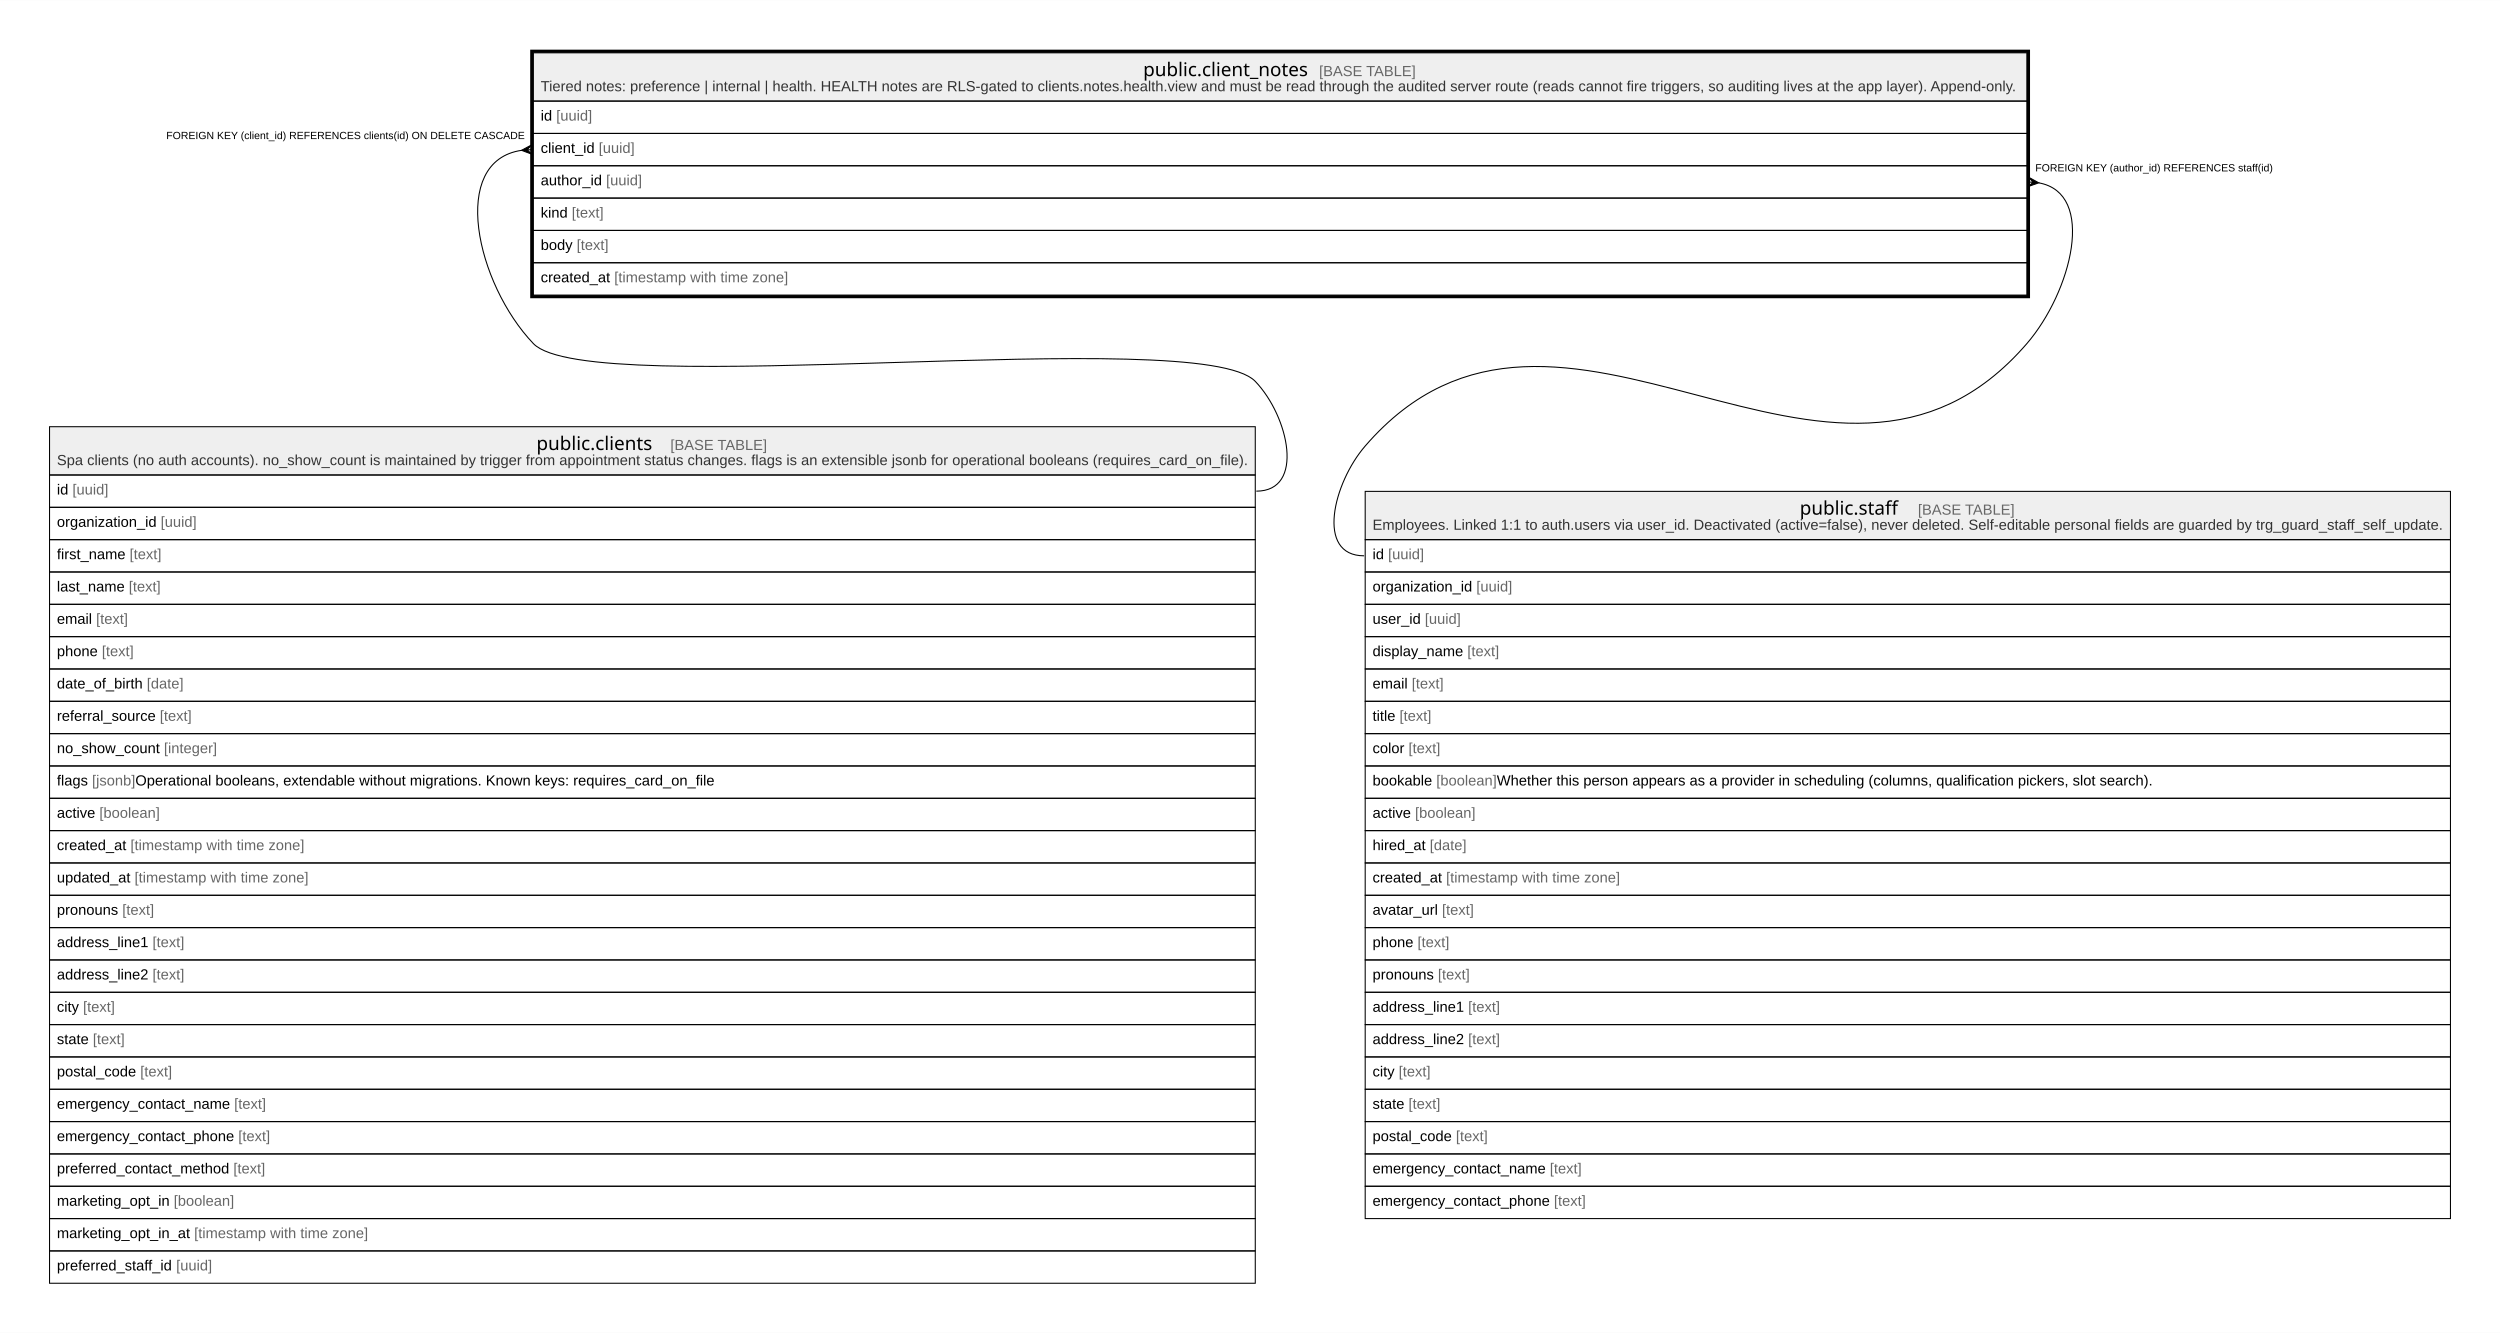
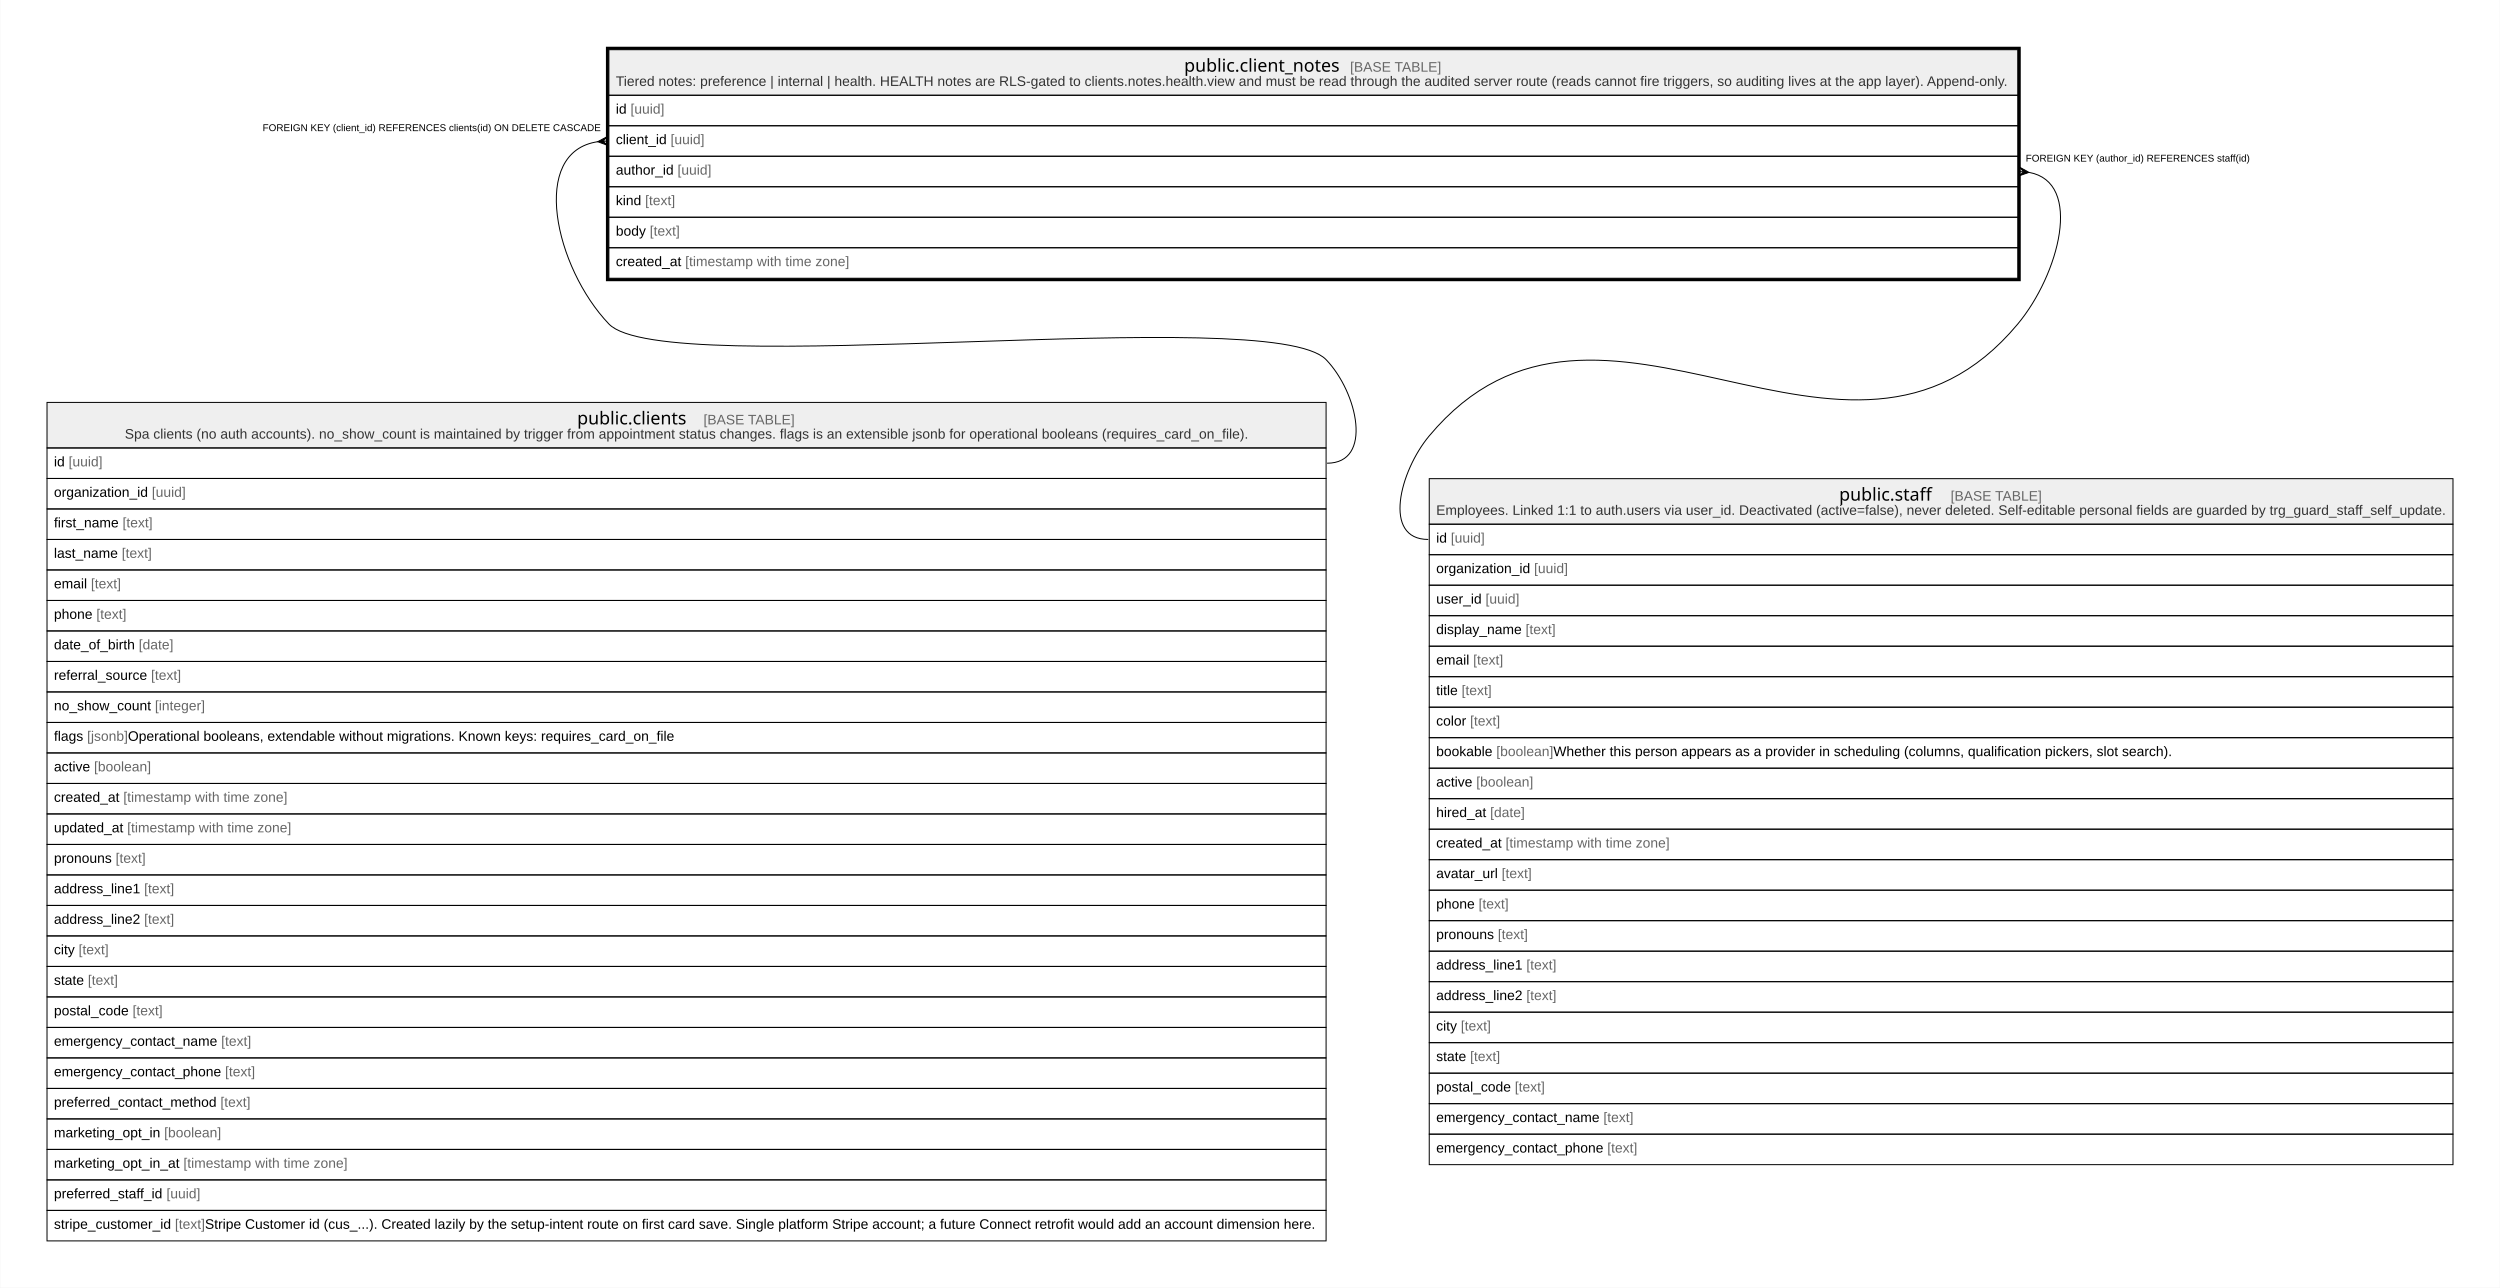
- <svg xmlns="http://www.w3.org/2000/svg" width="2382pt" height="1270pt" viewBox="0.00 0.00 2381.68 1269.60">
-   <g id="graph0" class="graph" transform="scale(1 1) rotate(0) translate(4 1265.6)">
-     <polygon fill="white" stroke="none" points="-4,4 -4,-1265.6 2377.68,-1265.6 2377.68,4 -4,4" />
+ <svg xmlns="http://www.w3.org/2000/svg" width="2524pt" height="1300pt" viewBox="0.00 0.00 2524.22 1300.40">
+   <g id="graph0" class="graph" transform="scale(1 1) rotate(0) translate(4 1296.4)">
+     <polygon fill="white" stroke="none" points="-4,4 -4,-1296.4 2520.22,-1296.4 2520.22,4 -4,4" />
    <g id="node1" class="node">
-       <polygon fill="#efefef" stroke="none" points="504.11,-1169.4 504.11,-1215.4 1926.95,-1215.4 1926.95,-1169.4 504.11,-1169.4" />
-       <polygon fill="none" stroke="black" points="504.11,-1169.4 504.11,-1215.4 1926.95,-1215.4 1926.95,-1169.4 504.11,-1169.4" />
-       <text text-anchor="start" x="1085.05" y="-1193.2" font-family="Arial Bold" font-size="18.00">public.client_notes</text>
-       <text text-anchor="start" x="1221.52" y="-1193.2" font-family="Arial" font-size="14.00">    </text>
-       <text text-anchor="start" x="1252.64" y="-1193.2" font-family="Arial" font-size="14.00" fill="#666666">[BASE TABLE]</text>
-       <text text-anchor="start" x="511.11" y="-1178.8" font-family="Arial" font-size="14.00" fill="#333333">Tiered notes: preference | internal | health. HEALTH notes are RLS-gated to clients.notes.health.view and must be read through the audited server route (reads cannot fire triggers, so auditing lives at the app layer). Append-only.</text>
-       <polygon fill="none" stroke="black" points="504.11,-1138.6 504.11,-1169.4 1926.95,-1169.4 1926.95,-1138.6 504.11,-1138.6" />
-       <text text-anchor="start" x="511.11" y="-1150.8" font-family="Arial" font-size="14.00">id </text>
-       <text text-anchor="start" x="525.89" y="-1150.8" font-family="Arial" font-size="14.00" fill="#666666">[uuid]</text>
-       <polygon fill="none" stroke="black" points="504.11,-1107.8 504.11,-1138.6 1926.95,-1138.6 1926.95,-1107.8 504.11,-1107.8" />
-       <text text-anchor="start" x="511.11" y="-1120" font-family="Arial" font-size="14.00">client_id </text>
-       <text text-anchor="start" x="566.36" y="-1120" font-family="Arial" font-size="14.00" fill="#666666">[uuid]</text>
-       <polygon fill="none" stroke="black" points="504.11,-1077 504.11,-1107.8 1926.95,-1107.8 1926.95,-1077 504.11,-1077" />
-       <text text-anchor="start" x="511.11" y="-1089.2" font-family="Arial" font-size="14.00">author_id </text>
-       <text text-anchor="start" x="573.38" y="-1089.2" font-family="Arial" font-size="14.00" fill="#666666">[uuid]</text>
-       <polygon fill="none" stroke="black" points="504.11,-1046.2 504.11,-1077 1926.95,-1077 1926.95,-1046.2 504.11,-1046.2" />
-       <text text-anchor="start" x="511.11" y="-1058.4" font-family="Arial" font-size="14.00">kind </text>
-       <text text-anchor="start" x="540.68" y="-1058.4" font-family="Arial" font-size="14.00" fill="#666666">[text]</text>
-       <polygon fill="none" stroke="black" points="504.11,-1015.4 504.11,-1046.2 1926.95,-1046.2 1926.95,-1015.4 504.11,-1015.4" />
-       <text text-anchor="start" x="511.11" y="-1027.6" font-family="Arial" font-size="14.00">body </text>
-       <text text-anchor="start" x="545.36" y="-1027.6" font-family="Arial" font-size="14.00" fill="#666666">[text]</text>
-       <polygon fill="none" stroke="black" points="504.11,-984.6 504.11,-1015.4 1926.95,-1015.4 1926.95,-984.6 504.11,-984.6" />
-       <text text-anchor="start" x="511.11" y="-996.8" font-family="Arial" font-size="14.00">created_at </text>
-       <text text-anchor="start" x="581.16" y="-996.8" font-family="Arial" font-size="14.00" fill="#666666">[timestamp with time zone]</text>
-       <polygon fill="none" stroke="black" stroke-width="3" points="502.61,-983.1 502.61,-1216.9 1928.45,-1216.9 1928.45,-983.1 502.61,-983.1" />
+       <polygon fill="#efefef" stroke="none" points="610.65,-1200.2 610.65,-1246.2 2033.5,-1246.2 2033.5,-1200.2 610.65,-1200.2" />
+       <polygon fill="none" stroke="black" points="610.65,-1200.2 610.65,-1246.2 2033.5,-1246.2 2033.5,-1200.2 610.65,-1200.2" />
+       <text text-anchor="start" x="1191.59" y="-1224" font-family="Arial Bold" font-size="18.00">public.client_notes</text>
+       <text text-anchor="start" x="1328.06" y="-1224" font-family="Arial" font-size="14.00">    </text>
+       <text text-anchor="start" x="1359.18" y="-1224" font-family="Arial" font-size="14.00" fill="#666666">[BASE TABLE]</text>
+       <text text-anchor="start" x="617.65" y="-1209.6" font-family="Arial" font-size="14.00" fill="#333333">Tiered notes: preference | internal | health. HEALTH notes are RLS-gated to clients.notes.health.view and must be read through the audited server route (reads cannot fire triggers, so auditing lives at the app layer). Append-only.</text>
+       <polygon fill="none" stroke="black" points="610.65,-1169.4 610.65,-1200.2 2033.5,-1200.2 2033.5,-1169.4 610.65,-1169.4" />
+       <text text-anchor="start" x="617.65" y="-1181.6" font-family="Arial" font-size="14.00">id </text>
+       <text text-anchor="start" x="632.44" y="-1181.6" font-family="Arial" font-size="14.00" fill="#666666">[uuid]</text>
+       <polygon fill="none" stroke="black" points="610.65,-1138.6 610.65,-1169.4 2033.5,-1169.4 2033.5,-1138.6 610.65,-1138.6" />
+       <text text-anchor="start" x="617.65" y="-1150.8" font-family="Arial" font-size="14.00">client_id </text>
+       <text text-anchor="start" x="672.91" y="-1150.8" font-family="Arial" font-size="14.00" fill="#666666">[uuid]</text>
+       <polygon fill="none" stroke="black" points="610.65,-1107.8 610.65,-1138.6 2033.5,-1138.6 2033.5,-1107.8 610.65,-1107.8" />
+       <text text-anchor="start" x="617.65" y="-1120" font-family="Arial" font-size="14.00">author_id </text>
+       <text text-anchor="start" x="679.92" y="-1120" font-family="Arial" font-size="14.00" fill="#666666">[uuid]</text>
+       <polygon fill="none" stroke="black" points="610.65,-1077 610.65,-1107.8 2033.5,-1107.8 2033.5,-1077 610.65,-1077" />
+       <text text-anchor="start" x="617.65" y="-1089.2" font-family="Arial" font-size="14.00">kind </text>
+       <text text-anchor="start" x="647.22" y="-1089.2" font-family="Arial" font-size="14.00" fill="#666666">[text]</text>
+       <polygon fill="none" stroke="black" points="610.65,-1046.2 610.65,-1077 2033.5,-1077 2033.5,-1046.2 610.65,-1046.2" />
+       <text text-anchor="start" x="617.65" y="-1058.4" font-family="Arial" font-size="14.00">body </text>
+       <text text-anchor="start" x="651.9" y="-1058.4" font-family="Arial" font-size="14.00" fill="#666666">[text]</text>
+       <polygon fill="none" stroke="black" points="610.65,-1015.4 610.65,-1046.2 2033.5,-1046.2 2033.5,-1015.4 610.65,-1015.4" />
+       <text text-anchor="start" x="617.65" y="-1027.6" font-family="Arial" font-size="14.00">created_at </text>
+       <text text-anchor="start" x="687.7" y="-1027.6" font-family="Arial" font-size="14.00" fill="#666666">[timestamp with time zone]</text>
+       <polygon fill="none" stroke="black" stroke-width="3" points="609.15,-1013.9 609.15,-1247.7 2035,-1247.7 2035,-1013.9 609.15,-1013.9" />
    </g>
    <g id="node2" class="node">
-       <polygon fill="#efefef" stroke="none" points="43.2,-813.2 43.2,-859.2 1191.86,-859.2 1191.86,-813.2 43.2,-813.2" />
-       <polygon fill="none" stroke="black" points="43.2,-813.2 43.2,-859.2 1191.86,-859.2 1191.86,-813.2 43.2,-813.2" />
-       <text text-anchor="start" x="507.05" y="-837" font-family="Arial Bold" font-size="18.00">public.clients</text>
-       <text text-anchor="start" x="603.53" y="-837" font-family="Arial" font-size="14.00">    </text>
-       <text text-anchor="start" x="634.64" y="-837" font-family="Arial" font-size="14.00" fill="#666666">[BASE TABLE]</text>
-       <text text-anchor="start" x="50.2" y="-822.6" font-family="Arial" font-size="14.00" fill="#333333">Spa clients (no auth accounts). no_show_count is maintained by trigger from appointment status changes. flags is an extensible jsonb for operational booleans (requires_card_on_file).</text>
-       <polygon fill="none" stroke="black" points="43.2,-782.4 43.2,-813.2 1191.86,-813.2 1191.86,-782.4 43.2,-782.4" />
-       <text text-anchor="start" x="50.2" y="-794.6" font-family="Arial" font-size="14.00">id </text>
-       <text text-anchor="start" x="64.99" y="-794.6" font-family="Arial" font-size="14.00" fill="#666666">[uuid]</text>
-       <polygon fill="none" stroke="black" points="43.2,-751.6 43.2,-782.4 1191.86,-782.4 1191.86,-751.6 43.2,-751.6" />
-       <text text-anchor="start" x="50.2" y="-763.8" font-family="Arial" font-size="14.00">organization_id </text>
-       <text text-anchor="start" x="149.05" y="-763.8" font-family="Arial" font-size="14.00" fill="#666666">[uuid]</text>
-       <polygon fill="none" stroke="black" points="43.2,-720.8 43.2,-751.6 1191.86,-751.6 1191.86,-720.8 43.2,-720.8" />
-       <text text-anchor="start" x="50.2" y="-733" font-family="Arial" font-size="14.00">first_name </text>
-       <text text-anchor="start" x="119.45" y="-733" font-family="Arial" font-size="14.00" fill="#666666">[text]</text>
-       <polygon fill="none" stroke="black" points="43.2,-690 43.2,-720.8 1191.86,-720.8 1191.86,-690 43.2,-690" />
-       <text text-anchor="start" x="50.2" y="-702.2" font-family="Arial" font-size="14.00">last_name </text>
-       <text text-anchor="start" x="118.68" y="-702.2" font-family="Arial" font-size="14.00" fill="#666666">[text]</text>
-       <polygon fill="none" stroke="black" points="43.2,-659.2 43.2,-690 1191.86,-690 1191.86,-659.2 43.2,-659.2" />
-       <text text-anchor="start" x="50.2" y="-671.4" font-family="Arial" font-size="14.00">email </text>
-       <text text-anchor="start" x="87.54" y="-671.4" font-family="Arial" font-size="14.00" fill="#666666">[text]</text>
-       <polygon fill="none" stroke="black" points="43.2,-628.4 43.2,-659.2 1191.86,-659.2 1191.86,-628.4 43.2,-628.4" />
-       <text text-anchor="start" x="50.2" y="-640.6" font-family="Arial" font-size="14.00">phone </text>
-       <text text-anchor="start" x="93.02" y="-640.6" font-family="Arial" font-size="14.00" fill="#666666">[text]</text>
-       <polygon fill="none" stroke="black" points="43.2,-597.6 43.2,-628.4 1191.86,-628.4 1191.86,-597.6 43.2,-597.6" />
-       <text text-anchor="start" x="50.2" y="-609.8" font-family="Arial" font-size="14.00">date_of_birth </text>
-       <text text-anchor="start" x="135.82" y="-609.8" font-family="Arial" font-size="14.00" fill="#666666">[date]</text>
-       <polygon fill="none" stroke="black" points="43.2,-566.8 43.2,-597.6 1191.86,-597.6 1191.86,-566.8 43.2,-566.8" />
-       <text text-anchor="start" x="50.2" y="-579" font-family="Arial" font-size="14.00">referral_source </text>
-       <text text-anchor="start" x="148.24" y="-579" font-family="Arial" font-size="14.00" fill="#666666">[text]</text>
-       <polygon fill="none" stroke="black" points="43.2,-536 43.2,-566.8 1191.86,-566.8 1191.86,-536 43.2,-536" />
-       <text text-anchor="start" x="50.2" y="-548.2" font-family="Arial" font-size="14.00">no_show_count </text>
-       <text text-anchor="start" x="152.16" y="-548.2" font-family="Arial" font-size="14.00" fill="#666666">[integer]</text>
-       <polygon fill="none" stroke="black" points="43.2,-505.2 43.2,-536 1191.86,-536 1191.86,-505.2 43.2,-505.2" />
-       <text text-anchor="start" x="50.2" y="-517.4" font-family="Arial" font-size="14.00">flags </text>
-       <text text-anchor="start" x="83.66" y="-517.4" font-family="Arial" font-size="14.00" fill="#666666">[jsonb]</text>
-       <text text-anchor="start" x="124.91" y="-517.4" font-family="Arial" font-size="14.00"> Operational booleans, extendable without migrations. Known keys: requires_card_on_file</text>
-       <polygon fill="none" stroke="black" points="43.2,-474.4 43.2,-505.2 1191.86,-505.2 1191.86,-474.4 43.2,-474.4" />
-       <text text-anchor="start" x="50.2" y="-486.6" font-family="Arial" font-size="14.00">active </text>
-       <text text-anchor="start" x="90.66" y="-486.6" font-family="Arial" font-size="14.00" fill="#666666">[boolean]</text>
-       <polygon fill="none" stroke="black" points="43.2,-443.6 43.2,-474.4 1191.86,-474.4 1191.86,-443.6 43.2,-443.6" />
-       <text text-anchor="start" x="50.2" y="-455.8" font-family="Arial" font-size="14.00">created_at </text>
-       <text text-anchor="start" x="120.25" y="-455.8" font-family="Arial" font-size="14.00" fill="#666666">[timestamp with time zone]</text>
-       <polygon fill="none" stroke="black" points="43.2,-412.8 43.2,-443.6 1191.86,-443.6 1191.86,-412.8 43.2,-412.8" />
-       <text text-anchor="start" x="50.2" y="-425" font-family="Arial" font-size="14.00">updated_at </text>
-       <text text-anchor="start" x="124.16" y="-425" font-family="Arial" font-size="14.00" fill="#666666">[timestamp with time zone]</text>
-       <polygon fill="none" stroke="black" points="43.2,-382 43.2,-412.8 1191.86,-412.8 1191.86,-382 43.2,-382" />
-       <text text-anchor="start" x="50.2" y="-394.2" font-family="Arial" font-size="14.00">pronouns </text>
-       <text text-anchor="start" x="112.47" y="-394.2" font-family="Arial" font-size="14.00" fill="#666666">[text]</text>
-       <polygon fill="none" stroke="black" points="43.2,-351.2 43.2,-382 1191.86,-382 1191.86,-351.2 43.2,-351.2" />
-       <text text-anchor="start" x="50.2" y="-363.4" font-family="Arial" font-size="14.00">address_line1 </text>
+       <polygon fill="#efefef" stroke="none" points="43.2,-844 43.2,-890 1334.95,-890 1334.95,-844 43.2,-844" />
+       <polygon fill="none" stroke="black" points="43.2,-844 43.2,-890 1334.95,-890 1334.95,-844 43.2,-844" />
+       <text text-anchor="start" x="578.59" y="-867.8" font-family="Arial Bold" font-size="18.00">public.clients</text>
+       <text text-anchor="start" x="675.07" y="-867.8" font-family="Arial" font-size="14.00">    </text>
+       <text text-anchor="start" x="706.18" y="-867.8" font-family="Arial" font-size="14.00" fill="#666666">[BASE TABLE]</text>
+       <text text-anchor="start" x="121.74" y="-853.4" font-family="Arial" font-size="14.00" fill="#333333">Spa clients (no auth accounts). no_show_count is maintained by trigger from appointment status changes. flags is an extensible jsonb for operational booleans (requires_card_on_file).</text>
+       <polygon fill="none" stroke="black" points="43.2,-813.2 43.2,-844 1334.95,-844 1334.95,-813.2 43.2,-813.2" />
+       <text text-anchor="start" x="50.2" y="-825.4" font-family="Arial" font-size="14.00">id </text>
+       <text text-anchor="start" x="64.99" y="-825.4" font-family="Arial" font-size="14.00" fill="#666666">[uuid]</text>
+       <polygon fill="none" stroke="black" points="43.2,-782.4 43.2,-813.2 1334.95,-813.2 1334.95,-782.4 43.2,-782.4" />
+       <text text-anchor="start" x="50.2" y="-794.6" font-family="Arial" font-size="14.00">organization_id </text>
+       <text text-anchor="start" x="149.05" y="-794.6" font-family="Arial" font-size="14.00" fill="#666666">[uuid]</text>
+       <polygon fill="none" stroke="black" points="43.2,-751.6 43.2,-782.4 1334.95,-782.4 1334.95,-751.6 43.2,-751.6" />
+       <text text-anchor="start" x="50.2" y="-763.8" font-family="Arial" font-size="14.00">first_name </text>
+       <text text-anchor="start" x="119.45" y="-763.8" font-family="Arial" font-size="14.00" fill="#666666">[text]</text>
+       <polygon fill="none" stroke="black" points="43.2,-720.8 43.2,-751.6 1334.95,-751.6 1334.95,-720.8 43.2,-720.8" />
+       <text text-anchor="start" x="50.2" y="-733" font-family="Arial" font-size="14.00">last_name </text>
+       <text text-anchor="start" x="118.68" y="-733" font-family="Arial" font-size="14.00" fill="#666666">[text]</text>
+       <polygon fill="none" stroke="black" points="43.2,-690 43.2,-720.8 1334.95,-720.8 1334.95,-690 43.2,-690" />
+       <text text-anchor="start" x="50.2" y="-702.2" font-family="Arial" font-size="14.00">email </text>
+       <text text-anchor="start" x="87.54" y="-702.2" font-family="Arial" font-size="14.00" fill="#666666">[text]</text>
+       <polygon fill="none" stroke="black" points="43.2,-659.2 43.2,-690 1334.95,-690 1334.95,-659.2 43.2,-659.2" />
+       <text text-anchor="start" x="50.2" y="-671.4" font-family="Arial" font-size="14.00">phone </text>
+       <text text-anchor="start" x="93.02" y="-671.4" font-family="Arial" font-size="14.00" fill="#666666">[text]</text>
+       <polygon fill="none" stroke="black" points="43.2,-628.4 43.2,-659.2 1334.95,-659.2 1334.95,-628.4 43.2,-628.4" />
+       <text text-anchor="start" x="50.2" y="-640.6" font-family="Arial" font-size="14.00">date_of_birth </text>
+       <text text-anchor="start" x="135.82" y="-640.6" font-family="Arial" font-size="14.00" fill="#666666">[date]</text>
+       <polygon fill="none" stroke="black" points="43.2,-597.6 43.2,-628.4 1334.95,-628.4 1334.95,-597.6 43.2,-597.6" />
+       <text text-anchor="start" x="50.2" y="-609.8" font-family="Arial" font-size="14.00">referral_source </text>
+       <text text-anchor="start" x="148.24" y="-609.8" font-family="Arial" font-size="14.00" fill="#666666">[text]</text>
+       <polygon fill="none" stroke="black" points="43.2,-566.8 43.2,-597.6 1334.95,-597.6 1334.95,-566.8 43.2,-566.8" />
+       <text text-anchor="start" x="50.2" y="-579" font-family="Arial" font-size="14.00">no_show_count </text>
+       <text text-anchor="start" x="152.16" y="-579" font-family="Arial" font-size="14.00" fill="#666666">[integer]</text>
+       <polygon fill="none" stroke="black" points="43.2,-536 43.2,-566.8 1334.95,-566.8 1334.95,-536 43.2,-536" />
+       <text text-anchor="start" x="50.2" y="-548.2" font-family="Arial" font-size="14.00">flags </text>
+       <text text-anchor="start" x="83.66" y="-548.2" font-family="Arial" font-size="14.00" fill="#666666">[jsonb]</text>
+       <text text-anchor="start" x="124.91" y="-548.2" font-family="Arial" font-size="14.00"> Operational booleans, extendable without migrations. Known keys: requires_card_on_file</text>
+       <polygon fill="none" stroke="black" points="43.2,-505.2 43.2,-536 1334.95,-536 1334.95,-505.2 43.2,-505.2" />
+       <text text-anchor="start" x="50.2" y="-517.4" font-family="Arial" font-size="14.00">active </text>
+       <text text-anchor="start" x="90.66" y="-517.4" font-family="Arial" font-size="14.00" fill="#666666">[boolean]</text>
+       <polygon fill="none" stroke="black" points="43.2,-474.4 43.2,-505.2 1334.95,-505.2 1334.95,-474.4 43.2,-474.4" />
+       <text text-anchor="start" x="50.2" y="-486.6" font-family="Arial" font-size="14.00">created_at </text>
+       <text text-anchor="start" x="120.25" y="-486.6" font-family="Arial" font-size="14.00" fill="#666666">[timestamp with time zone]</text>
+       <polygon fill="none" stroke="black" points="43.2,-443.6 43.2,-474.4 1334.95,-474.4 1334.95,-443.6 43.2,-443.6" />
+       <text text-anchor="start" x="50.2" y="-455.8" font-family="Arial" font-size="14.00">updated_at </text>
+       <text text-anchor="start" x="124.16" y="-455.8" font-family="Arial" font-size="14.00" fill="#666666">[timestamp with time zone]</text>
+       <polygon fill="none" stroke="black" points="43.2,-412.8 43.2,-443.6 1334.95,-443.6 1334.95,-412.8 43.2,-412.8" />
+       <text text-anchor="start" x="50.2" y="-425" font-family="Arial" font-size="14.00">pronouns </text>
+       <text text-anchor="start" x="112.47" y="-425" font-family="Arial" font-size="14.00" fill="#666666">[text]</text>
+       <polygon fill="none" stroke="black" points="43.2,-382 43.2,-412.8 1334.95,-412.8 1334.95,-382 43.2,-382" />
+       <text text-anchor="start" x="50.2" y="-394.2" font-family="Arial" font-size="14.00">address_line1 </text>
+       <text text-anchor="start" x="141.26" y="-394.2" font-family="Arial" font-size="14.00" fill="#666666">[text]</text>
+       <polygon fill="none" stroke="black" points="43.2,-351.2 43.2,-382 1334.95,-382 1334.95,-351.2 43.2,-351.2" />
+       <text text-anchor="start" x="50.2" y="-363.4" font-family="Arial" font-size="14.00">address_line2 </text>
      <text text-anchor="start" x="141.26" y="-363.4" font-family="Arial" font-size="14.00" fill="#666666">[text]</text>
-       <polygon fill="none" stroke="black" points="43.2,-320.4 43.2,-351.2 1191.86,-351.2 1191.86,-320.4 43.2,-320.4" />
-       <text text-anchor="start" x="50.2" y="-332.6" font-family="Arial" font-size="14.00">address_line2 </text>
-       <text text-anchor="start" x="141.26" y="-332.6" font-family="Arial" font-size="14.00" fill="#666666">[text]</text>
-       <polygon fill="none" stroke="black" points="43.2,-289.6 43.2,-320.4 1191.86,-320.4 1191.86,-289.6 43.2,-289.6" />
-       <text text-anchor="start" x="50.2" y="-301.8" font-family="Arial" font-size="14.00">city </text>
-       <text text-anchor="start" x="75.09" y="-301.8" font-family="Arial" font-size="14.00" fill="#666666">[text]</text>
-       <polygon fill="none" stroke="black" points="43.2,-258.8 43.2,-289.6 1191.86,-289.6 1191.86,-258.8 43.2,-258.8" />
-       <text text-anchor="start" x="50.2" y="-271" font-family="Arial" font-size="14.00">state </text>
-       <text text-anchor="start" x="84.44" y="-271" font-family="Arial" font-size="14.00" fill="#666666">[text]</text>
-       <polygon fill="none" stroke="black" points="43.2,-228 43.2,-258.8 1191.86,-258.8 1191.86,-228 43.2,-228" />
-       <text text-anchor="start" x="50.2" y="-240.2" font-family="Arial" font-size="14.00">postal_code </text>
-       <text text-anchor="start" x="129.59" y="-240.2" font-family="Arial" font-size="14.00" fill="#666666">[text]</text>
-       <polygon fill="none" stroke="black" points="43.2,-197.2 43.2,-228 1191.86,-228 1191.86,-197.2 43.2,-197.2" />
-       <text text-anchor="start" x="50.2" y="-209.4" font-family="Arial" font-size="14.00">emergency_contact_name </text>
-       <text text-anchor="start" x="219.08" y="-209.4" font-family="Arial" font-size="14.00" fill="#666666">[text]</text>
-       <polygon fill="none" stroke="black" points="43.2,-166.4 43.2,-197.2 1191.86,-197.2 1191.86,-166.4 43.2,-166.4" />
-       <text text-anchor="start" x="50.2" y="-178.6" font-family="Arial" font-size="14.00">emergency_contact_phone </text>
-       <text text-anchor="start" x="222.99" y="-178.6" font-family="Arial" font-size="14.00" fill="#666666">[text]</text>
-       <polygon fill="none" stroke="black" points="43.2,-135.6 43.2,-166.4 1191.86,-166.4 1191.86,-135.6 43.2,-135.6" />
-       <text text-anchor="start" x="50.2" y="-147.8" font-family="Arial" font-size="14.00">preferred_contact_method </text>
-       <text text-anchor="start" x="218.3" y="-147.8" font-family="Arial" font-size="14.00" fill="#666666">[text]</text>
-       <polygon fill="none" stroke="black" points="43.2,-104.8 43.2,-135.6 1191.86,-135.6 1191.86,-104.8 43.2,-104.8" />
-       <text text-anchor="start" x="50.2" y="-117" font-family="Arial" font-size="14.00">marketing_opt_in </text>
-       <text text-anchor="start" x="161.49" y="-117" font-family="Arial" font-size="14.00" fill="#666666">[boolean]</text>
-       <polygon fill="none" stroke="black" points="43.2,-74 43.2,-104.8 1191.86,-104.8 1191.86,-74 43.2,-74" />
-       <text text-anchor="start" x="50.2" y="-86.2" font-family="Arial" font-size="14.00">marketing_opt_in_at </text>
-       <text text-anchor="start" x="180.95" y="-86.2" font-family="Arial" font-size="14.00" fill="#666666">[timestamp with time zone]</text>
-       <polygon fill="none" stroke="black" points="43.2,-43.2 43.2,-74 1191.86,-74 1191.86,-43.2 43.2,-43.2" />
-       <text text-anchor="start" x="50.2" y="-55.4" font-family="Arial" font-size="14.00">preferred_staff_id </text>
-       <text text-anchor="start" x="163.82" y="-55.4" font-family="Arial" font-size="14.00" fill="#666666">[uuid]</text>
+       <polygon fill="none" stroke="black" points="43.2,-320.4 43.2,-351.2 1334.95,-351.2 1334.95,-320.4 43.2,-320.4" />
+       <text text-anchor="start" x="50.2" y="-332.6" font-family="Arial" font-size="14.00">city </text>
+       <text text-anchor="start" x="75.09" y="-332.6" font-family="Arial" font-size="14.00" fill="#666666">[text]</text>
+       <polygon fill="none" stroke="black" points="43.2,-289.6 43.2,-320.4 1334.95,-320.4 1334.95,-289.6 43.2,-289.6" />
+       <text text-anchor="start" x="50.2" y="-301.8" font-family="Arial" font-size="14.00">state </text>
+       <text text-anchor="start" x="84.44" y="-301.8" font-family="Arial" font-size="14.00" fill="#666666">[text]</text>
+       <polygon fill="none" stroke="black" points="43.2,-258.8 43.2,-289.6 1334.95,-289.6 1334.95,-258.8 43.2,-258.8" />
+       <text text-anchor="start" x="50.2" y="-271" font-family="Arial" font-size="14.00">postal_code </text>
+       <text text-anchor="start" x="129.59" y="-271" font-family="Arial" font-size="14.00" fill="#666666">[text]</text>
+       <polygon fill="none" stroke="black" points="43.2,-228 43.2,-258.8 1334.95,-258.8 1334.95,-228 43.2,-228" />
+       <text text-anchor="start" x="50.2" y="-240.2" font-family="Arial" font-size="14.00">emergency_contact_name </text>
+       <text text-anchor="start" x="219.08" y="-240.2" font-family="Arial" font-size="14.00" fill="#666666">[text]</text>
+       <polygon fill="none" stroke="black" points="43.2,-197.2 43.2,-228 1334.95,-228 1334.95,-197.2 43.2,-197.2" />
+       <text text-anchor="start" x="50.2" y="-209.4" font-family="Arial" font-size="14.00">emergency_contact_phone </text>
+       <text text-anchor="start" x="222.99" y="-209.4" font-family="Arial" font-size="14.00" fill="#666666">[text]</text>
+       <polygon fill="none" stroke="black" points="43.2,-166.4 43.2,-197.2 1334.95,-197.2 1334.95,-166.4 43.2,-166.4" />
+       <text text-anchor="start" x="50.2" y="-178.6" font-family="Arial" font-size="14.00">preferred_contact_method </text>
+       <text text-anchor="start" x="218.3" y="-178.6" font-family="Arial" font-size="14.00" fill="#666666">[text]</text>
+       <polygon fill="none" stroke="black" points="43.2,-135.6 43.2,-166.4 1334.95,-166.4 1334.95,-135.6 43.2,-135.6" />
+       <text text-anchor="start" x="50.2" y="-147.8" font-family="Arial" font-size="14.00">marketing_opt_in </text>
+       <text text-anchor="start" x="161.49" y="-147.8" font-family="Arial" font-size="14.00" fill="#666666">[boolean]</text>
+       <polygon fill="none" stroke="black" points="43.2,-104.8 43.2,-135.6 1334.95,-135.6 1334.95,-104.8 43.2,-104.8" />
+       <text text-anchor="start" x="50.2" y="-117" font-family="Arial" font-size="14.00">marketing_opt_in_at </text>
+       <text text-anchor="start" x="180.95" y="-117" font-family="Arial" font-size="14.00" fill="#666666">[timestamp with time zone]</text>
+       <polygon fill="none" stroke="black" points="43.2,-74 43.2,-104.8 1334.95,-104.8 1334.95,-74 43.2,-74" />
+       <text text-anchor="start" x="50.2" y="-86.2" font-family="Arial" font-size="14.00">preferred_staff_id </text>
+       <text text-anchor="start" x="163.82" y="-86.2" font-family="Arial" font-size="14.00" fill="#666666">[uuid]</text>
+       <polygon fill="none" stroke="black" points="43.2,-43.2 43.2,-74 1334.95,-74 1334.95,-43.2 43.2,-43.2" />
+       <text text-anchor="start" x="50.2" y="-55.4" font-family="Arial" font-size="14.00">stripe_customer_id </text>
+       <text text-anchor="start" x="172.37" y="-55.4" font-family="Arial" font-size="14.00" fill="#666666">[text]</text>
+       <text text-anchor="start" x="202.71" y="-55.4" font-family="Arial" font-size="14.00"> Stripe Customer id (cus_...). Created lazily by the setup-intent route on first card save. Single platform Stripe account; a future Connect retrofit would add an account dimension here.</text>
    </g>
    <g id="edge1" class="edge">
-       <path fill="none" stroke="black" d="M493.12,-1122.52C423.3,-1112.55 449.84,-995.27 504.11,-938.4 556.93,-883.04 1138.92,-957.65 1191.86,-902.4 1224.03,-868.83 1239.35,-797.8 1192.86,-797.8" />
-       <polygon fill="black" stroke="black" points="492.8,-1122.5 502.47,-1127.67 498.12,-1122.86 502.44,-1123.15 502.44,-1123.15 502.44,-1123.15 498.12,-1122.86 503.08,-1118.69 492.8,-1122.5" />
-       <text text-anchor="start" x="154.37" y="-1133.2" font-family="Arial" font-size="10.00">FOREIGN KEY (client_id) REFERENCES clients(id) ON DELETE CASCADE</text>
+       <path fill="none" stroke="black" d="M599.66,-1153.32C529.84,-1143.34 556.31,-1026 610.65,-969.2 666.35,-910.98 1279.12,-991.31 1334.95,-933.2 1367.15,-899.67 1382.44,-828.6 1335.95,-828.6" />
+       <polygon fill="black" stroke="black" points="599.34,-1153.3 609.01,-1158.47 604.66,-1153.66 608.98,-1153.95 608.98,-1153.95 608.98,-1153.95 604.66,-1153.66 609.62,-1149.49 599.34,-1153.3" />
+       <text text-anchor="start" x="260.91" y="-1164" font-family="Arial" font-size="10.00">FOREIGN KEY (client_id) REFERENCES clients(id) ON DELETE CASCADE</text>
    </g>
    <g id="node3" class="node">
-       <polygon fill="#efefef" stroke="none" points="1296.58,-751.6 1296.58,-797.6 2330.48,-797.6 2330.48,-751.6 1296.58,-751.6" />
-       <polygon fill="none" stroke="black" points="1296.58,-751.6 1296.58,-797.6 2330.48,-797.6 2330.48,-751.6 1296.58,-751.6" />
-       <text text-anchor="start" x="1710.55" y="-775.4" font-family="Arial Bold" font-size="18.00">public.staff</text>
-       <text text-anchor="start" x="1792.02" y="-775.4" font-family="Arial" font-size="14.00">    </text>
-       <text text-anchor="start" x="1823.14" y="-775.4" font-family="Arial" font-size="14.00" fill="#666666">[BASE TABLE]</text>
-       <text text-anchor="start" x="1303.58" y="-761" font-family="Arial" font-size="14.00" fill="#333333">Employees. Linked 1:1 to auth.users via user_id. Deactivated (active=false), never deleted. Self-editable personal fields are guarded by trg_guard_staff_self_update.</text>
-       <polygon fill="none" stroke="black" points="1296.58,-720.8 1296.58,-751.6 2330.48,-751.6 2330.48,-720.8 1296.58,-720.8" />
-       <text text-anchor="start" x="1303.58" y="-733" font-family="Arial" font-size="14.00">id </text>
-       <text text-anchor="start" x="1318.37" y="-733" font-family="Arial" font-size="14.00" fill="#666666">[uuid]</text>
-       <polygon fill="none" stroke="black" points="1296.58,-690 1296.58,-720.8 2330.48,-720.8 2330.48,-690 1296.58,-690" />
-       <text text-anchor="start" x="1303.58" y="-702.2" font-family="Arial" font-size="14.00">organization_id </text>
-       <text text-anchor="start" x="1402.43" y="-702.2" font-family="Arial" font-size="14.00" fill="#666666">[uuid]</text>
-       <polygon fill="none" stroke="black" points="1296.58,-659.2 1296.58,-690 2330.48,-690 2330.48,-659.2 1296.58,-659.2" />
-       <text text-anchor="start" x="1303.58" y="-671.4" font-family="Arial" font-size="14.00">user_id </text>
-       <text text-anchor="start" x="1353.39" y="-671.4" font-family="Arial" font-size="14.00" fill="#666666">[uuid]</text>
-       <polygon fill="none" stroke="black" points="1296.58,-628.4 1296.58,-659.2 2330.48,-659.2 2330.48,-628.4 1296.58,-628.4" />
-       <text text-anchor="start" x="1303.58" y="-640.6" font-family="Arial" font-size="14.00">display_name </text>
-       <text text-anchor="start" x="1393.86" y="-640.6" font-family="Arial" font-size="14.00" fill="#666666">[text]</text>
-       <polygon fill="none" stroke="black" points="1296.58,-597.6 1296.58,-628.4 2330.48,-628.4 2330.48,-597.6 1296.58,-597.6" />
-       <text text-anchor="start" x="1303.58" y="-609.8" font-family="Arial" font-size="14.00">email </text>
-       <text text-anchor="start" x="1340.93" y="-609.8" font-family="Arial" font-size="14.00" fill="#666666">[text]</text>
-       <polygon fill="none" stroke="black" points="1296.58,-566.8 1296.58,-597.6 2330.48,-597.6 2330.48,-566.8 1296.58,-566.8" />
-       <text text-anchor="start" x="1303.58" y="-579" font-family="Arial" font-size="14.00">title </text>
-       <text text-anchor="start" x="1329.26" y="-579" font-family="Arial" font-size="14.00" fill="#666666">[text]</text>
-       <polygon fill="none" stroke="black" points="1296.58,-536 1296.58,-566.8 2330.48,-566.8 2330.48,-536 1296.58,-536" />
-       <text text-anchor="start" x="1303.58" y="-548.2" font-family="Arial" font-size="14.00">color </text>
-       <text text-anchor="start" x="1337.82" y="-548.2" font-family="Arial" font-size="14.00" fill="#666666">[text]</text>
-       <polygon fill="none" stroke="black" points="1296.58,-505.2 1296.58,-536 2330.48,-536 2330.48,-505.2 1296.58,-505.2" />
-       <text text-anchor="start" x="1303.58" y="-517.4" font-family="Arial" font-size="14.00">bookable </text>
-       <text text-anchor="start" x="1364.3" y="-517.4" font-family="Arial" font-size="14.00" fill="#666666">[boolean]</text>
-       <text text-anchor="start" x="1421.91" y="-517.4" font-family="Arial" font-size="14.00"> Whether this person appears as a provider in scheduling (columns, qualification pickers, slot search).</text>
-       <polygon fill="none" stroke="black" points="1296.58,-474.4 1296.58,-505.2 2330.48,-505.2 2330.48,-474.4 1296.58,-474.4" />
-       <text text-anchor="start" x="1303.58" y="-486.6" font-family="Arial" font-size="14.00">active </text>
-       <text text-anchor="start" x="1344.05" y="-486.6" font-family="Arial" font-size="14.00" fill="#666666">[boolean]</text>
-       <polygon fill="none" stroke="black" points="1296.58,-443.6 1296.58,-474.4 2330.48,-474.4 2330.48,-443.6 1296.58,-443.6" />
-       <text text-anchor="start" x="1303.58" y="-455.8" font-family="Arial" font-size="14.00">hired_at </text>
-       <text text-anchor="start" x="1358.07" y="-455.8" font-family="Arial" font-size="14.00" fill="#666666">[date]</text>
-       <polygon fill="none" stroke="black" points="1296.58,-412.8 1296.58,-443.6 2330.48,-443.6 2330.48,-412.8 1296.58,-412.8" />
-       <text text-anchor="start" x="1303.58" y="-425" font-family="Arial" font-size="14.00">created_at </text>
-       <text text-anchor="start" x="1373.63" y="-425" font-family="Arial" font-size="14.00" fill="#666666">[timestamp with time zone]</text>
-       <polygon fill="none" stroke="black" points="1296.58,-382 1296.58,-412.8 2330.48,-412.8 2330.48,-382 1296.58,-382" />
-       <text text-anchor="start" x="1303.58" y="-394.2" font-family="Arial" font-size="14.00">avatar_url </text>
-       <text text-anchor="start" x="1369.73" y="-394.2" font-family="Arial" font-size="14.00" fill="#666666">[text]</text>
-       <polygon fill="none" stroke="black" points="1296.58,-351.2 1296.58,-382 2330.48,-382 2330.48,-351.2 1296.58,-351.2" />
-       <text text-anchor="start" x="1303.58" y="-363.4" font-family="Arial" font-size="14.00">phone </text>
-       <text text-anchor="start" x="1346.4" y="-363.4" font-family="Arial" font-size="14.00" fill="#666666">[text]</text>
-       <polygon fill="none" stroke="black" points="1296.58,-320.4 1296.58,-351.2 2330.48,-351.2 2330.48,-320.4 1296.58,-320.4" />
-       <text text-anchor="start" x="1303.58" y="-332.6" font-family="Arial" font-size="14.00">pronouns </text>
-       <text text-anchor="start" x="1365.85" y="-332.6" font-family="Arial" font-size="14.00" fill="#666666">[text]</text>
-       <polygon fill="none" stroke="black" points="1296.58,-289.6 1296.58,-320.4 2330.48,-320.4 2330.48,-289.6 1296.58,-289.6" />
-       <text text-anchor="start" x="1303.58" y="-301.8" font-family="Arial" font-size="14.00">address_line1 </text>
-       <text text-anchor="start" x="1394.65" y="-301.8" font-family="Arial" font-size="14.00" fill="#666666">[text]</text>
-       <polygon fill="none" stroke="black" points="1296.58,-258.8 1296.58,-289.6 2330.48,-289.6 2330.48,-258.8 1296.58,-258.8" />
-       <text text-anchor="start" x="1303.58" y="-271" font-family="Arial" font-size="14.00">address_line2 </text>
-       <text text-anchor="start" x="1394.65" y="-271" font-family="Arial" font-size="14.00" fill="#666666">[text]</text>
-       <polygon fill="none" stroke="black" points="1296.58,-228 1296.58,-258.8 2330.48,-258.8 2330.48,-228 1296.58,-228" />
-       <text text-anchor="start" x="1303.58" y="-240.2" font-family="Arial" font-size="14.00">city </text>
-       <text text-anchor="start" x="1328.47" y="-240.2" font-family="Arial" font-size="14.00" fill="#666666">[text]</text>
-       <polygon fill="none" stroke="black" points="1296.58,-197.2 1296.58,-228 2330.48,-228 2330.48,-197.2 1296.58,-197.2" />
-       <text text-anchor="start" x="1303.58" y="-209.4" font-family="Arial" font-size="14.00">state </text>
-       <text text-anchor="start" x="1337.83" y="-209.4" font-family="Arial" font-size="14.00" fill="#666666">[text]</text>
-       <polygon fill="none" stroke="black" points="1296.58,-166.4 1296.58,-197.2 2330.48,-197.2 2330.48,-166.4 1296.58,-166.4" />
-       <text text-anchor="start" x="1303.58" y="-178.6" font-family="Arial" font-size="14.00">postal_code </text>
-       <text text-anchor="start" x="1382.98" y="-178.6" font-family="Arial" font-size="14.00" fill="#666666">[text]</text>
-       <polygon fill="none" stroke="black" points="1296.58,-135.6 1296.58,-166.4 2330.48,-166.4 2330.48,-135.6 1296.58,-135.6" />
-       <text text-anchor="start" x="1303.58" y="-147.8" font-family="Arial" font-size="14.00">emergency_contact_name </text>
-       <text text-anchor="start" x="1472.46" y="-147.8" font-family="Arial" font-size="14.00" fill="#666666">[text]</text>
-       <polygon fill="none" stroke="black" points="1296.58,-104.8 1296.58,-135.6 2330.48,-135.6 2330.48,-104.8 1296.58,-104.8" />
-       <text text-anchor="start" x="1303.58" y="-117" font-family="Arial" font-size="14.00">emergency_contact_phone </text>
-       <text text-anchor="start" x="1476.37" y="-117" font-family="Arial" font-size="14.00" fill="#666666">[text]</text>
+       <polygon fill="#efefef" stroke="none" points="1439.13,-767 1439.13,-813 2473.02,-813 2473.02,-767 1439.13,-767" />
+       <polygon fill="none" stroke="black" points="1439.13,-767 1439.13,-813 2473.02,-813 2473.02,-767 1439.13,-767" />
+       <text text-anchor="start" x="1853.09" y="-790.8" font-family="Arial Bold" font-size="18.00">public.staff</text>
+       <text text-anchor="start" x="1934.57" y="-790.8" font-family="Arial" font-size="14.00">    </text>
+       <text text-anchor="start" x="1965.68" y="-790.8" font-family="Arial" font-size="14.00" fill="#666666">[BASE TABLE]</text>
+       <text text-anchor="start" x="1446.13" y="-776.4" font-family="Arial" font-size="14.00" fill="#333333">Employees. Linked 1:1 to auth.users via user_id. Deactivated (active=false), never deleted. Self-editable personal fields are guarded by trg_guard_staff_self_update.</text>
+       <polygon fill="none" stroke="black" points="1439.13,-736.2 1439.13,-767 2473.02,-767 2473.02,-736.2 1439.13,-736.2" />
+       <text text-anchor="start" x="1446.13" y="-748.4" font-family="Arial" font-size="14.00">id </text>
+       <text text-anchor="start" x="1460.91" y="-748.4" font-family="Arial" font-size="14.00" fill="#666666">[uuid]</text>
+       <polygon fill="none" stroke="black" points="1439.13,-705.4 1439.13,-736.2 2473.02,-736.2 2473.02,-705.4 1439.13,-705.4" />
+       <text text-anchor="start" x="1446.13" y="-717.6" font-family="Arial" font-size="14.00">organization_id </text>
+       <text text-anchor="start" x="1544.97" y="-717.6" font-family="Arial" font-size="14.00" fill="#666666">[uuid]</text>
+       <polygon fill="none" stroke="black" points="1439.13,-674.6 1439.13,-705.4 2473.02,-705.4 2473.02,-674.6 1439.13,-674.6" />
+       <text text-anchor="start" x="1446.13" y="-686.8" font-family="Arial" font-size="14.00">user_id </text>
+       <text text-anchor="start" x="1495.93" y="-686.8" font-family="Arial" font-size="14.00" fill="#666666">[uuid]</text>
+       <polygon fill="none" stroke="black" points="1439.13,-643.8 1439.13,-674.6 2473.02,-674.6 2473.02,-643.8 1439.13,-643.8" />
+       <text text-anchor="start" x="1446.13" y="-656" font-family="Arial" font-size="14.00">display_name </text>
+       <text text-anchor="start" x="1536.4" y="-656" font-family="Arial" font-size="14.00" fill="#666666">[text]</text>
+       <polygon fill="none" stroke="black" points="1439.13,-613 1439.13,-643.8 2473.02,-643.8 2473.02,-613 1439.13,-613" />
+       <text text-anchor="start" x="1446.13" y="-625.2" font-family="Arial" font-size="14.00">email </text>
+       <text text-anchor="start" x="1483.47" y="-625.2" font-family="Arial" font-size="14.00" fill="#666666">[text]</text>
+       <polygon fill="none" stroke="black" points="1439.13,-582.2 1439.13,-613 2473.02,-613 2473.02,-582.2 1439.13,-582.2" />
+       <text text-anchor="start" x="1446.13" y="-594.4" font-family="Arial" font-size="14.00">title </text>
+       <text text-anchor="start" x="1471.8" y="-594.4" font-family="Arial" font-size="14.00" fill="#666666">[text]</text>
+       <polygon fill="none" stroke="black" points="1439.13,-551.4 1439.13,-582.2 2473.02,-582.2 2473.02,-551.4 1439.13,-551.4" />
+       <text text-anchor="start" x="1446.13" y="-563.6" font-family="Arial" font-size="14.00">color </text>
+       <text text-anchor="start" x="1480.36" y="-563.6" font-family="Arial" font-size="14.00" fill="#666666">[text]</text>
+       <polygon fill="none" stroke="black" points="1439.13,-520.6 1439.13,-551.4 2473.02,-551.4 2473.02,-520.6 1439.13,-520.6" />
+       <text text-anchor="start" x="1446.13" y="-532.8" font-family="Arial" font-size="14.00">bookable </text>
+       <text text-anchor="start" x="1506.84" y="-532.8" font-family="Arial" font-size="14.00" fill="#666666">[boolean]</text>
+       <text text-anchor="start" x="1564.45" y="-532.8" font-family="Arial" font-size="14.00"> Whether this person appears as a provider in scheduling (columns, qualification pickers, slot search).</text>
+       <polygon fill="none" stroke="black" points="1439.13,-489.8 1439.13,-520.6 2473.02,-520.6 2473.02,-489.8 1439.13,-489.8" />
+       <text text-anchor="start" x="1446.13" y="-502" font-family="Arial" font-size="14.00">active </text>
+       <text text-anchor="start" x="1486.59" y="-502" font-family="Arial" font-size="14.00" fill="#666666">[boolean]</text>
+       <polygon fill="none" stroke="black" points="1439.13,-459 1439.13,-489.8 2473.02,-489.8 2473.02,-459 1439.13,-459" />
+       <text text-anchor="start" x="1446.13" y="-471.2" font-family="Arial" font-size="14.00">hired_at </text>
+       <text text-anchor="start" x="1500.61" y="-471.2" font-family="Arial" font-size="14.00" fill="#666666">[date]</text>
+       <polygon fill="none" stroke="black" points="1439.13,-428.2 1439.13,-459 2473.02,-459 2473.02,-428.2 1439.13,-428.2" />
+       <text text-anchor="start" x="1446.13" y="-440.4" font-family="Arial" font-size="14.00">created_at </text>
+       <text text-anchor="start" x="1516.17" y="-440.4" font-family="Arial" font-size="14.00" fill="#666666">[timestamp with time zone]</text>
+       <polygon fill="none" stroke="black" points="1439.13,-397.4 1439.13,-428.2 2473.02,-428.2 2473.02,-397.4 1439.13,-397.4" />
+       <text text-anchor="start" x="1446.13" y="-409.6" font-family="Arial" font-size="14.00">avatar_url </text>
+       <text text-anchor="start" x="1512.27" y="-409.6" font-family="Arial" font-size="14.00" fill="#666666">[text]</text>
+       <polygon fill="none" stroke="black" points="1439.13,-366.6 1439.13,-397.4 2473.02,-397.4 2473.02,-366.6 1439.13,-366.6" />
+       <text text-anchor="start" x="1446.13" y="-378.8" font-family="Arial" font-size="14.00">phone </text>
+       <text text-anchor="start" x="1488.95" y="-378.8" font-family="Arial" font-size="14.00" fill="#666666">[text]</text>
+       <polygon fill="none" stroke="black" points="1439.13,-335.8 1439.13,-366.6 2473.02,-366.6 2473.02,-335.8 1439.13,-335.8" />
+       <text text-anchor="start" x="1446.13" y="-348" font-family="Arial" font-size="14.00">pronouns </text>
+       <text text-anchor="start" x="1508.39" y="-348" font-family="Arial" font-size="14.00" fill="#666666">[text]</text>
+       <polygon fill="none" stroke="black" points="1439.13,-305 1439.13,-335.8 2473.02,-335.8 2473.02,-305 1439.13,-305" />
+       <text text-anchor="start" x="1446.13" y="-317.2" font-family="Arial" font-size="14.00">address_line1 </text>
+       <text text-anchor="start" x="1537.19" y="-317.2" font-family="Arial" font-size="14.00" fill="#666666">[text]</text>
+       <polygon fill="none" stroke="black" points="1439.13,-274.2 1439.13,-305 2473.02,-305 2473.02,-274.2 1439.13,-274.2" />
+       <text text-anchor="start" x="1446.13" y="-286.4" font-family="Arial" font-size="14.00">address_line2 </text>
+       <text text-anchor="start" x="1537.19" y="-286.4" font-family="Arial" font-size="14.00" fill="#666666">[text]</text>
+       <polygon fill="none" stroke="black" points="1439.13,-243.4 1439.13,-274.2 2473.02,-274.2 2473.02,-243.4 1439.13,-243.4" />
+       <text text-anchor="start" x="1446.13" y="-255.6" font-family="Arial" font-size="14.00">city </text>
+       <text text-anchor="start" x="1471.02" y="-255.6" font-family="Arial" font-size="14.00" fill="#666666">[text]</text>
+       <polygon fill="none" stroke="black" points="1439.13,-212.6 1439.13,-243.4 2473.02,-243.4 2473.02,-212.6 1439.13,-212.6" />
+       <text text-anchor="start" x="1446.13" y="-224.8" font-family="Arial" font-size="14.00">state </text>
+       <text text-anchor="start" x="1480.37" y="-224.8" font-family="Arial" font-size="14.00" fill="#666666">[text]</text>
+       <polygon fill="none" stroke="black" points="1439.13,-181.8 1439.13,-212.6 2473.02,-212.6 2473.02,-181.8 1439.13,-181.8" />
+       <text text-anchor="start" x="1446.13" y="-194" font-family="Arial" font-size="14.00">postal_code </text>
+       <text text-anchor="start" x="1525.52" y="-194" font-family="Arial" font-size="14.00" fill="#666666">[text]</text>
+       <polygon fill="none" stroke="black" points="1439.13,-151 1439.13,-181.8 2473.02,-181.8 2473.02,-151 1439.13,-151" />
+       <text text-anchor="start" x="1446.13" y="-163.2" font-family="Arial" font-size="14.00">emergency_contact_name </text>
+       <text text-anchor="start" x="1615" y="-163.2" font-family="Arial" font-size="14.00" fill="#666666">[text]</text>
+       <polygon fill="none" stroke="black" points="1439.13,-120.2 1439.13,-151 2473.02,-151 2473.02,-120.2 1439.13,-120.2" />
+       <text text-anchor="start" x="1446.13" y="-132.4" font-family="Arial" font-size="14.00">emergency_contact_phone </text>
+       <text text-anchor="start" x="1618.91" y="-132.4" font-family="Arial" font-size="14.00" fill="#666666">[text]</text>
    </g>
    <g id="edge2" class="edge">
-       <path fill="none" stroke="black" d="M1938.02,-1091.57C1993.74,-1081.76 1969.31,-987.49 1926.95,-938.4 1741.76,-723.74 1482.11,-1055.17 1296.58,-840.8 1266.16,-805.65 1249.09,-736.2 1295.58,-736.2" />
-       <polygon fill="black" stroke="black" points="1938.25,-1091.55 1927.92,-1087.89 1932.94,-1091.99 1928.62,-1092.34 1928.62,-1092.34 1928.62,-1092.34 1932.94,-1091.99 1928.66,-1096.86 1938.25,-1091.55" />
-       <text text-anchor="start" x="1934.95" y="-1102.4" font-family="Arial" font-size="10.00">FOREIGN KEY (author_id) REFERENCES staff(id)</text>
+       <path fill="none" stroke="black" d="M2044.89,-1122.31C2100.08,-1112.25 2074.92,-1018.91 2033.5,-969.2 1861.36,-762.62 1611.58,-1062.51 1439.13,-856.2 1409.31,-820.53 1391.63,-751.6 1438.13,-751.6" />
+       <polygon fill="black" stroke="black" points="2044.79,-1122.32 2034.45,-1118.69 2039.48,-1122.78 2035.16,-1123.14 2035.16,-1123.14 2035.16,-1123.14 2039.48,-1122.78 2035.21,-1127.66 2044.79,-1122.32" />
+       <text text-anchor="start" x="2041.5" y="-1133.2" font-family="Arial" font-size="10.00">FOREIGN KEY (author_id) REFERENCES staff(id)</text>
    </g>
  </g>
</svg>
